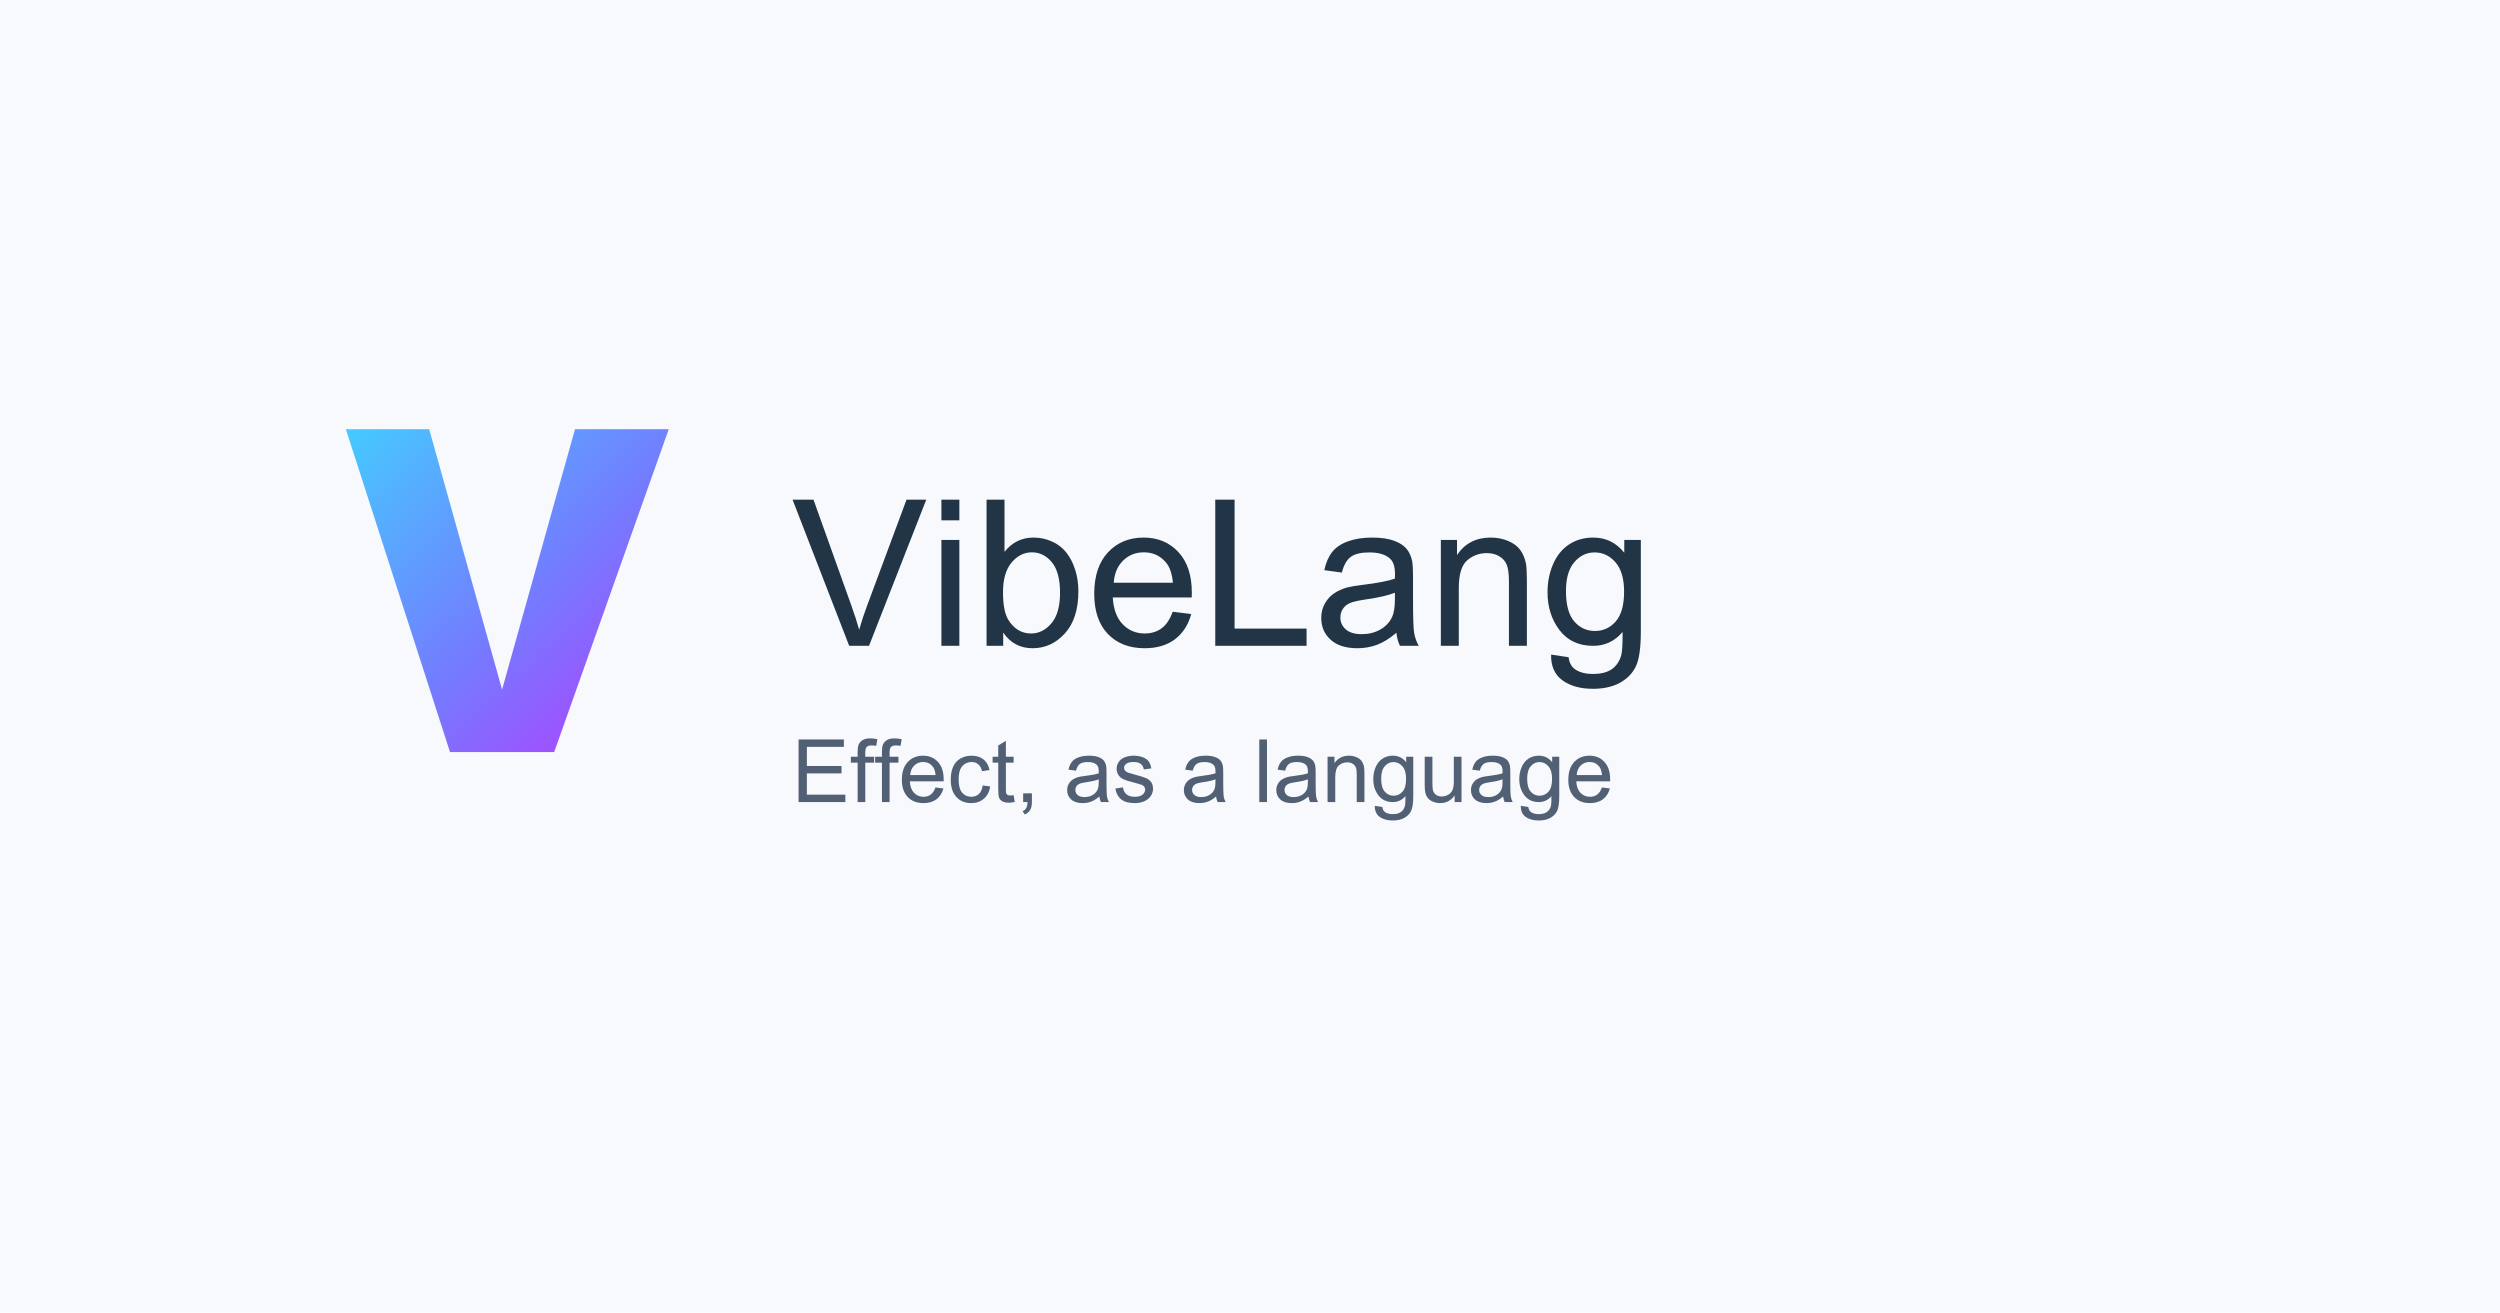
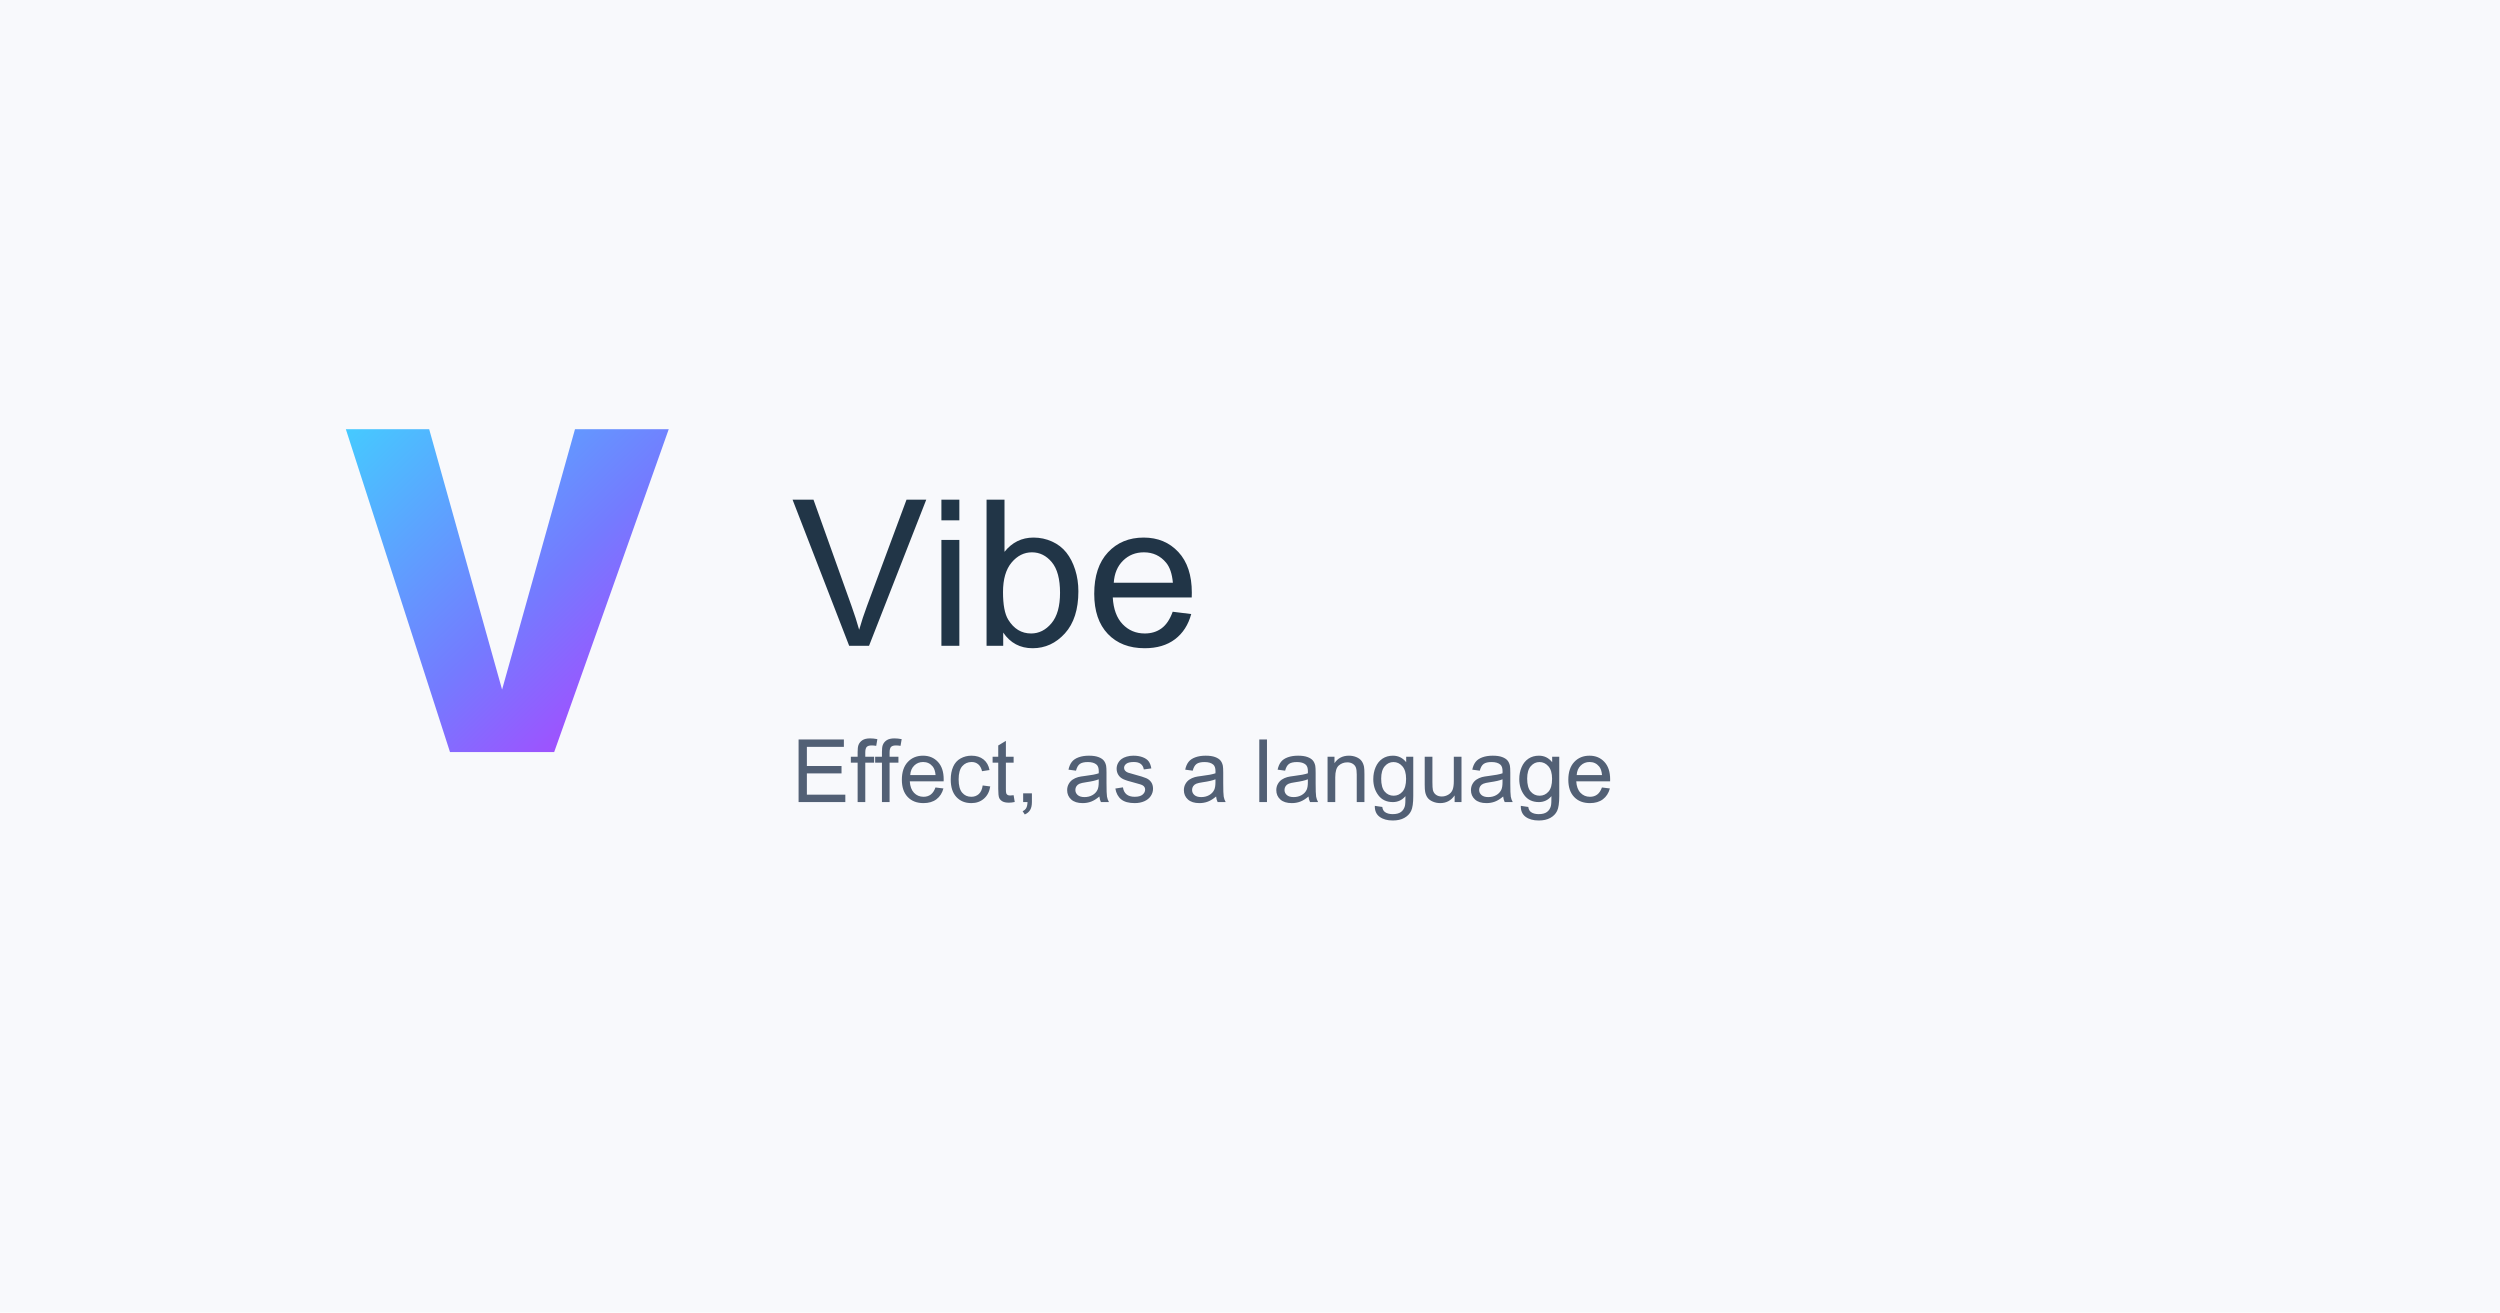
- <svg xmlns="http://www.w3.org/2000/svg" width="1200" height="630" viewBox="0 0 1200 630" role="img" aria-label="VibeLang — Effect, as a language">
+ <svg xmlns="http://www.w3.org/2000/svg" width="1200" height="630" viewBox="0 0 1200 630" role="img" aria-label="Vibe — Effect, as a language">
  <defs>
    <linearGradient gradientUnits="userSpaceOnUse" id="g" x1="1" y1="1" x2="34" y2="35">
      <stop stop-color="#41d1ff" />
      <stop offset=".55" stop-color="#747bff" />
      <stop offset="1" stop-color="#bd34fe" />
    </linearGradient>
  </defs>
  <path fill="#f8f9fc" d="M0 0h1200v630H0z" />
  <path d="M2 3h8l7 25L24 3h9L22 34H12L2 3Z" fill="url(#g)" transform="translate(156 191) scale(5)" />
-   <path fill="#213547" d="M407.61 310.0 380.431 239.85H390.479L408.711 290.812Q410.912 296.937 412.396 302.296Q414.022 296.554 416.176 290.812L435.125 239.85H444.6L417.133 310.0ZM451.873 249.755V239.85H460.486V249.755ZM451.873 310.0V259.182H460.486V310.0ZM481.541 310.0H473.55V239.85H482.163V264.876Q487.618 258.033 496.088 258.033Q500.777 258.033 504.964 259.923Q509.151 261.813 511.855 265.235Q514.559 268.656 516.09 273.489Q517.621 278.322 517.621 283.825Q517.621 296.889 511.161 304.019Q504.701 311.148 495.657 311.148Q486.661 311.148 481.541 303.636ZM481.445 284.208Q481.445 293.348 483.934 297.415Q488.001 304.066 494.939 304.066Q500.586 304.066 504.701 299.162Q508.816 294.257 508.816 284.543Q508.816 274.59 504.869 269.853Q500.921 265.115 495.322 265.115Q489.676 265.115 485.561 270.02Q481.445 274.925 481.445 284.208ZM562.889 293.635 571.789 294.735Q569.684 302.535 563.989 306.842Q558.295 311.148 549.442 311.148Q538.293 311.148 531.761 304.282Q525.229 297.415 525.229 285.021Q525.229 272.197 531.833 265.115Q538.437 258.033 548.964 258.033Q559.156 258.033 565.616 264.972Q572.076 271.91 572.076 284.495Q572.076 285.261 572.028 286.792H534.13Q534.608 295.166 538.867 299.616Q543.126 304.066 549.49 304.066Q554.228 304.066 557.577 301.578Q560.927 299.09 562.889 293.635ZM534.608 279.71H562.984Q562.41 273.298 559.73 270.092Q555.615 265.115 549.06 265.115Q543.126 265.115 539.083 269.087Q535.039 273.059 534.608 279.71ZM583.321 310.0V239.85H592.604V301.722H627.153V310.0ZM670.268 303.731Q665.482 307.799 661.056 309.474Q656.63 311.148 651.558 311.148Q643.184 311.148 638.686 307.057Q634.188 302.966 634.188 296.602Q634.188 292.869 635.886 289.783Q637.585 286.696 640.336 284.83Q643.088 282.964 646.533 282.007Q649.069 281.337 654.189 280.715Q664.621 279.471 669.55 277.748Q669.598 275.978 669.598 275.499Q669.598 270.235 667.157 268.082Q663.855 265.163 657.348 265.163Q651.271 265.163 648.375 267.292Q645.48 269.422 644.093 274.829L635.671 273.681Q636.819 268.273 639.451 264.948Q642.083 261.622 647.06 259.828Q652.036 258.033 658.592 258.033Q665.1 258.033 669.167 259.564Q673.234 261.096 675.148 263.417Q677.062 265.737 677.828 269.278Q678.259 271.479 678.259 277.222V288.706Q678.259 300.717 678.809 303.899Q679.359 307.081 680.986 310.0H671.99Q670.65 307.32 670.268 303.731ZM669.55 284.495Q664.86 286.409 655.481 287.749Q650.17 288.515 647.969 289.472Q645.768 290.429 644.571 292.271Q643.375 294.113 643.375 296.362Q643.375 299.808 645.983 302.104Q648.591 304.401 653.615 304.401Q658.592 304.401 662.468 302.224Q666.344 300.047 668.162 296.267Q669.55 293.348 669.55 287.653ZM691.609 310.0V259.182H699.361V266.407Q704.96 258.033 715.535 258.033Q720.129 258.033 723.981 259.684Q727.833 261.335 729.747 264.015Q731.661 266.694 732.427 270.379Q732.905 272.771 732.905 278.753V310.0H724.292V279.088Q724.292 273.824 723.287 271.216Q722.282 268.608 719.722 267.053Q717.162 265.498 713.717 265.498Q708.214 265.498 704.218 268.991Q700.223 272.484 700.223 282.246V310.0ZM744.533 314.211 752.907 315.455Q753.434 319.331 755.826 321.102Q759.032 323.494 764.583 323.494Q770.564 323.494 773.818 321.102Q777.072 318.709 778.221 314.402Q778.891 311.771 778.843 303.349Q773.196 310.0 764.774 310.0Q754.295 310.0 748.553 302.439Q742.811 294.879 742.811 284.304Q742.811 277.03 745.442 270.881Q748.074 264.732 753.075 261.383Q758.075 258.033 764.822 258.033Q773.818 258.033 779.656 265.307V259.182H787.6V303.109Q787.6 314.977 785.183 319.929Q782.767 324.882 777.527 327.753Q772.287 330.624 764.631 330.624Q755.539 330.624 749.94 326.533Q744.342 322.441 744.533 314.211ZM751.663 283.682Q751.663 293.683 755.635 298.276Q759.606 302.87 765.588 302.87Q771.521 302.87 775.541 298.3Q779.561 293.73 779.561 283.969Q779.561 274.638 775.421 269.9Q771.282 265.163 765.444 265.163Q759.702 265.163 755.683 269.829Q751.663 274.494 751.663 283.682Z" />
+   <path fill="#213547" d="M407.61 310.0 380.431 239.85H390.479L408.711 290.812Q410.912 296.937 412.396 302.296Q414.022 296.554 416.176 290.812L435.125 239.85H444.6L417.133 310.0ZM451.873 249.755V239.85H460.486V249.755ZM451.873 310.0V259.182H460.486V310.0ZM481.541 310.0H473.55V239.85H482.163V264.876Q487.618 258.033 496.088 258.033Q500.777 258.033 504.964 259.923Q509.151 261.813 511.855 265.235Q514.559 268.656 516.09 273.489Q517.621 278.322 517.621 283.825Q517.621 296.889 511.161 304.019Q504.701 311.148 495.657 311.148Q486.661 311.148 481.541 303.636ZM481.445 284.208Q481.445 293.348 483.934 297.415Q488.001 304.066 494.939 304.066Q500.586 304.066 504.701 299.162Q508.816 294.257 508.816 284.543Q508.816 274.59 504.869 269.853Q500.921 265.115 495.322 265.115Q489.676 265.115 485.561 270.02Q481.445 274.925 481.445 284.208ZM562.889 293.635 571.789 294.735Q569.684 302.535 563.989 306.842Q558.295 311.148 549.442 311.148Q538.293 311.148 531.761 304.282Q525.229 297.415 525.229 285.021Q525.229 272.197 531.833 265.115Q538.437 258.033 548.964 258.033Q559.156 258.033 565.616 264.972Q572.076 271.91 572.076 284.495Q572.076 285.261 572.028 286.792H534.13Q534.608 295.166 538.867 299.616Q543.126 304.066 549.49 304.066Q554.228 304.066 557.577 301.578Q560.927 299.09 562.889 293.635ZM534.608 279.71H562.984Q562.41 273.298 559.73 270.092Q555.615 265.115 549.06 265.115Q543.126 265.115 539.083 269.087Q535.039 273.059 534.608 279.71Z" />
  <path fill="#526075" d="M383.322 385.0V354.936H405.061V358.483H387.301V367.691H403.933V371.219H387.301V381.452H405.758V385.0ZM411.664 385.0V366.092H408.403V363.221H411.664V360.903Q411.664 358.709 412.054 357.643Q412.587 356.207 413.93 355.315Q415.273 354.423 417.693 354.423Q419.252 354.423 421.139 354.792L420.585 358.012Q419.437 357.807 418.411 357.807Q416.729 357.807 416.032 358.524Q415.335 359.242 415.335 361.211V363.221H419.58V366.092H415.335V385.0ZM423.333 385.0V366.092H420.072V363.221H423.333V360.903Q423.333 358.709 423.723 357.643Q424.256 356.207 425.599 355.315Q426.942 354.423 429.362 354.423Q430.921 354.423 432.808 354.792L432.254 358.012Q431.105 357.807 430.08 357.807Q428.398 357.807 427.701 358.524Q427.004 359.242 427.004 361.211V363.221H431.249V366.092H427.004V385.0ZM449.029 377.986 452.844 378.458Q451.941 381.801 449.501 383.646Q447.061 385.492 443.267 385.492Q438.488 385.492 435.689 382.549Q432.89 379.606 432.89 374.295Q432.89 368.799 435.72 365.764Q438.55 362.729 443.062 362.729Q447.43 362.729 450.198 365.702Q452.967 368.676 452.967 374.069Q452.967 374.397 452.946 375.054H436.704Q436.909 378.643 438.734 380.55Q440.56 382.457 443.287 382.457Q445.317 382.457 446.753 381.391Q448.188 380.324 449.029 377.986ZM436.909 372.019H449.07Q448.824 369.271 447.676 367.896Q445.912 365.764 443.103 365.764Q440.56 365.764 438.827 367.466Q437.094 369.168 436.909 372.019ZM471.69 377.022 475.32 377.494Q474.726 381.247 472.275 383.37Q469.824 385.492 466.256 385.492Q461.785 385.492 459.068 382.57Q456.351 379.647 456.351 374.192Q456.351 370.665 457.52 368.02Q458.688 365.374 461.078 364.051Q463.467 362.729 466.276 362.729Q469.824 362.729 472.08 364.523Q474.336 366.317 474.972 369.619L471.383 370.173Q470.87 367.979 469.568 366.871Q468.266 365.764 466.42 365.764Q463.631 365.764 461.888 367.763Q460.145 369.763 460.145 374.09Q460.145 378.479 461.826 380.468Q463.508 382.457 466.215 382.457Q468.389 382.457 469.845 381.124Q471.301 379.791 471.69 377.022ZM486.538 381.698 487.071 384.959Q485.513 385.287 484.282 385.287Q482.272 385.287 481.165 384.651Q480.058 384.016 479.606 382.98Q479.155 381.944 479.155 378.622V366.092H476.448V363.221H479.155V357.827L482.826 355.612V363.221H486.538V366.092H482.826V378.827Q482.826 380.406 483.021 380.857Q483.216 381.309 483.657 381.575Q484.098 381.842 484.918 381.842Q485.533 381.842 486.538 381.698ZM491.111 385.0V380.796H495.315V385.0Q495.315 387.317 494.495 388.743Q493.675 390.168 491.891 390.947L490.865 389.368Q492.034 388.855 492.588 387.861Q493.142 386.866 493.203 385.0ZM527.697 382.313Q525.646 384.057 523.75 384.774Q521.853 385.492 519.679 385.492Q516.09 385.492 514.162 383.739Q512.234 381.985 512.234 379.258Q512.234 377.658 512.962 376.335Q513.69 375.013 514.87 374.213Q516.049 373.413 517.525 373.003Q518.612 372.716 520.807 372.449Q525.277 371.916 527.39 371.178Q527.41 370.419 527.41 370.214Q527.41 367.958 526.364 367.035Q524.949 365.784 522.16 365.784Q519.556 365.784 518.315 366.697Q517.074 367.609 516.479 369.927L512.87 369.435Q513.362 367.117 514.49 365.692Q515.618 364.267 517.751 363.498Q519.884 362.729 522.693 362.729Q525.482 362.729 527.226 363.385Q528.969 364.041 529.789 365.036Q530.609 366.03 530.938 367.548Q531.122 368.491 531.122 370.952V375.874Q531.122 381.021 531.358 382.385Q531.594 383.749 532.291 385.0H528.436Q527.861 383.852 527.697 382.313ZM527.39 374.069Q525.38 374.89 521.36 375.464Q519.084 375.792 518.141 376.202Q517.197 376.612 516.685 377.402Q516.172 378.191 516.172 379.155Q516.172 380.632 517.29 381.616Q518.407 382.601 520.561 382.601Q522.693 382.601 524.354 381.667Q526.016 380.734 526.795 379.114Q527.39 377.863 527.39 375.423ZM535.367 378.499 539.018 377.925Q539.325 380.119 540.73 381.288Q542.135 382.457 544.657 382.457Q547.2 382.457 548.431 381.421Q549.661 380.386 549.661 378.991Q549.661 377.74 548.574 377.022Q547.815 376.53 544.801 375.771Q540.74 374.746 539.171 373.998Q537.603 373.249 536.792 371.926Q535.982 370.604 535.982 369.004Q535.982 367.548 536.649 366.307Q537.315 365.066 538.464 364.246Q539.325 363.61 540.812 363.169Q542.299 362.729 544.001 362.729Q546.564 362.729 548.502 363.467Q550.44 364.205 551.363 365.466Q552.286 366.728 552.635 368.84L549.025 369.332Q548.779 367.65 547.6 366.707Q546.421 365.764 544.268 365.764Q541.725 365.764 540.638 366.604Q539.551 367.445 539.551 368.573Q539.551 369.291 540.002 369.865Q540.453 370.46 541.417 370.85Q541.971 371.055 544.678 371.793Q548.595 372.839 550.143 373.505Q551.691 374.172 552.573 375.443Q553.455 376.715 553.455 378.602Q553.455 380.447 552.378 382.078Q551.302 383.708 549.271 384.6Q547.241 385.492 544.678 385.492Q540.433 385.492 538.208 383.729Q535.982 381.965 535.367 378.499ZM583.725 382.313Q581.674 384.057 579.777 384.774Q577.88 385.492 575.706 385.492Q572.117 385.492 570.189 383.739Q568.262 381.985 568.262 379.258Q568.262 377.658 568.99 376.335Q569.718 375.013 570.897 374.213Q572.076 373.413 573.553 373.003Q574.64 372.716 576.834 372.449Q581.305 371.916 583.417 371.178Q583.438 370.419 583.438 370.214Q583.438 367.958 582.392 367.035Q580.977 365.784 578.188 365.784Q575.583 365.784 574.342 366.697Q573.102 367.609 572.507 369.927L568.897 369.435Q569.39 367.117 570.518 365.692Q571.646 364.267 573.778 363.498Q575.911 362.729 578.721 362.729Q581.51 362.729 583.253 363.385Q584.996 364.041 585.816 365.036Q586.637 366.03 586.965 367.548Q587.149 368.491 587.149 370.952V375.874Q587.149 381.021 587.385 382.385Q587.621 383.749 588.318 385.0H584.463Q583.889 383.852 583.725 382.313ZM583.417 374.069Q581.407 374.89 577.388 375.464Q575.111 375.792 574.168 376.202Q573.225 376.612 572.712 377.402Q572.199 378.191 572.199 379.155Q572.199 380.632 573.317 381.616Q574.435 382.601 576.588 382.601Q578.721 382.601 580.382 381.667Q582.043 380.734 582.822 379.114Q583.417 377.863 583.417 375.423ZM604.458 385.0V354.936H608.149V385.0ZM628.083 382.313Q626.032 384.057 624.135 384.774Q622.238 385.492 620.064 385.492Q616.476 385.492 614.548 383.739Q612.62 381.985 612.62 379.258Q612.62 377.658 613.348 376.335Q614.076 375.013 615.255 374.213Q616.435 373.413 617.911 373.003Q618.998 372.716 621.192 372.449Q625.663 371.916 627.775 371.178Q627.796 370.419 627.796 370.214Q627.796 367.958 626.75 367.035Q625.335 365.784 622.546 365.784Q619.941 365.784 618.701 366.697Q617.46 367.609 616.865 369.927L613.256 369.435Q613.748 367.117 614.876 365.692Q616.004 364.267 618.137 363.498Q620.27 362.729 623.079 362.729Q625.868 362.729 627.611 363.385Q629.354 364.041 630.175 365.036Q630.995 366.03 631.323 367.548Q631.508 368.491 631.508 370.952V375.874Q631.508 381.021 631.744 382.385Q631.979 383.749 632.677 385.0H628.821Q628.247 383.852 628.083 382.313ZM627.775 374.069Q625.766 374.89 621.746 375.464Q619.47 375.792 618.526 376.202Q617.583 376.612 617.07 377.402Q616.558 378.191 616.558 379.155Q616.558 380.632 617.675 381.616Q618.793 382.601 620.946 382.601Q623.079 382.601 624.74 381.667Q626.401 380.734 627.181 379.114Q627.775 377.863 627.775 375.423ZM637.229 385.0V363.221H640.552V366.317Q642.951 362.729 647.483 362.729Q649.452 362.729 651.103 363.436Q652.754 364.144 653.574 365.292Q654.395 366.44 654.723 368.02Q654.928 369.045 654.928 371.608V385.0H651.236V371.752Q651.236 369.496 650.806 368.378Q650.375 367.261 649.278 366.594Q648.181 365.928 646.704 365.928Q644.346 365.928 642.633 367.425Q640.921 368.922 640.921 373.105V385.0ZM659.911 386.805 663.5 387.338Q663.726 388.999 664.751 389.758Q666.125 390.783 668.504 390.783Q671.067 390.783 672.462 389.758Q673.856 388.732 674.349 386.887Q674.636 385.759 674.615 382.149Q672.195 385.0 668.586 385.0Q664.095 385.0 661.634 381.76Q659.173 378.52 659.173 373.987Q659.173 370.87 660.301 368.235Q661.429 365.6 663.572 364.164Q665.715 362.729 668.606 362.729Q672.462 362.729 674.964 365.846V363.221H678.368V382.047Q678.368 387.133 677.333 389.255Q676.297 391.378 674.051 392.608Q671.806 393.839 668.524 393.839Q664.628 393.839 662.229 392.085Q659.829 390.332 659.911 386.805ZM662.967 373.721Q662.967 378.007 664.669 379.976Q666.371 381.944 668.935 381.944Q671.478 381.944 673.2 379.986Q674.923 378.027 674.923 373.844Q674.923 369.845 673.149 367.814Q671.375 365.784 668.873 365.784Q666.412 365.784 664.689 367.784Q662.967 369.783 662.967 373.721ZM698.22 385.0V381.801Q695.677 385.492 691.309 385.492Q689.381 385.492 687.709 384.754Q686.038 384.016 685.228 382.898Q684.418 381.78 684.09 380.16Q683.864 379.073 683.864 376.715V363.221H687.556V375.3Q687.556 378.191 687.781 379.196Q688.13 380.652 689.258 381.483Q690.386 382.313 692.047 382.313Q693.708 382.313 695.164 381.462Q696.62 380.611 697.225 379.145Q697.83 377.679 697.83 374.89V363.221H701.521V385.0ZM721.517 382.313Q719.466 384.057 717.569 384.774Q715.672 385.492 713.498 385.492Q709.909 385.492 707.981 383.739Q706.054 381.985 706.054 379.258Q706.054 377.658 706.782 376.335Q707.51 375.013 708.689 374.213Q709.868 373.413 711.345 373.003Q712.432 372.716 714.626 372.449Q719.097 371.916 721.209 371.178Q721.229 370.419 721.229 370.214Q721.229 367.958 720.184 367.035Q718.769 365.784 715.979 365.784Q713.375 365.784 712.134 366.697Q710.894 367.609 710.299 369.927L706.689 369.435Q707.182 367.117 708.31 365.692Q709.438 364.267 711.57 363.498Q713.703 362.729 716.513 362.729Q719.302 362.729 721.045 363.385Q722.788 364.041 723.608 365.036Q724.429 366.03 724.757 367.548Q724.941 368.491 724.941 370.952V375.874Q724.941 381.021 725.177 382.385Q725.413 383.749 726.11 385.0H722.255Q721.681 383.852 721.517 382.313ZM721.209 374.069Q719.199 374.89 715.18 375.464Q712.903 375.792 711.96 376.202Q711.017 376.612 710.504 377.402Q709.991 378.191 709.991 379.155Q709.991 380.632 711.109 381.616Q712.227 382.601 714.38 382.601Q716.513 382.601 718.174 381.667Q719.835 380.734 720.614 379.114Q721.209 377.863 721.209 375.423ZM729.986 386.805 733.575 387.338Q733.801 388.999 734.826 389.758Q736.2 390.783 738.579 390.783Q741.143 390.783 742.537 389.758Q743.932 388.732 744.424 386.887Q744.711 385.759 744.69 382.149Q742.271 385.0 738.661 385.0Q734.17 385.0 731.709 381.76Q729.248 378.52 729.248 373.987Q729.248 370.87 730.376 368.235Q731.504 365.6 733.647 364.164Q735.79 362.729 738.682 362.729Q742.537 362.729 745.039 365.846V363.221H748.443V382.047Q748.443 387.133 747.408 389.255Q746.372 391.378 744.126 392.608Q741.881 393.839 738.6 393.839Q734.703 393.839 732.304 392.085Q729.904 390.332 729.986 386.805ZM733.042 373.721Q733.042 378.007 734.744 379.976Q736.446 381.944 739.01 381.944Q741.553 381.944 743.275 379.986Q744.998 378.027 744.998 373.844Q744.998 369.845 743.224 367.814Q741.45 365.784 738.948 365.784Q736.487 365.784 734.765 367.784Q733.042 369.783 733.042 373.721ZM768.931 377.986 772.745 378.458Q771.843 381.801 769.402 383.646Q766.962 385.492 763.168 385.492Q758.39 385.492 755.59 382.549Q752.791 379.606 752.791 374.295Q752.791 368.799 755.621 365.764Q758.451 362.729 762.963 362.729Q767.331 362.729 770.1 365.702Q772.868 368.676 772.868 374.069Q772.868 374.397 772.848 375.054H756.605Q756.811 378.643 758.636 380.55Q760.461 382.457 763.188 382.457Q765.219 382.457 766.654 381.391Q768.09 380.324 768.931 377.986ZM756.811 372.019H768.972Q768.726 369.271 767.577 367.896Q765.813 365.764 763.004 365.764Q760.461 365.764 758.728 367.466Q756.995 369.168 756.811 372.019Z" />
</svg>
